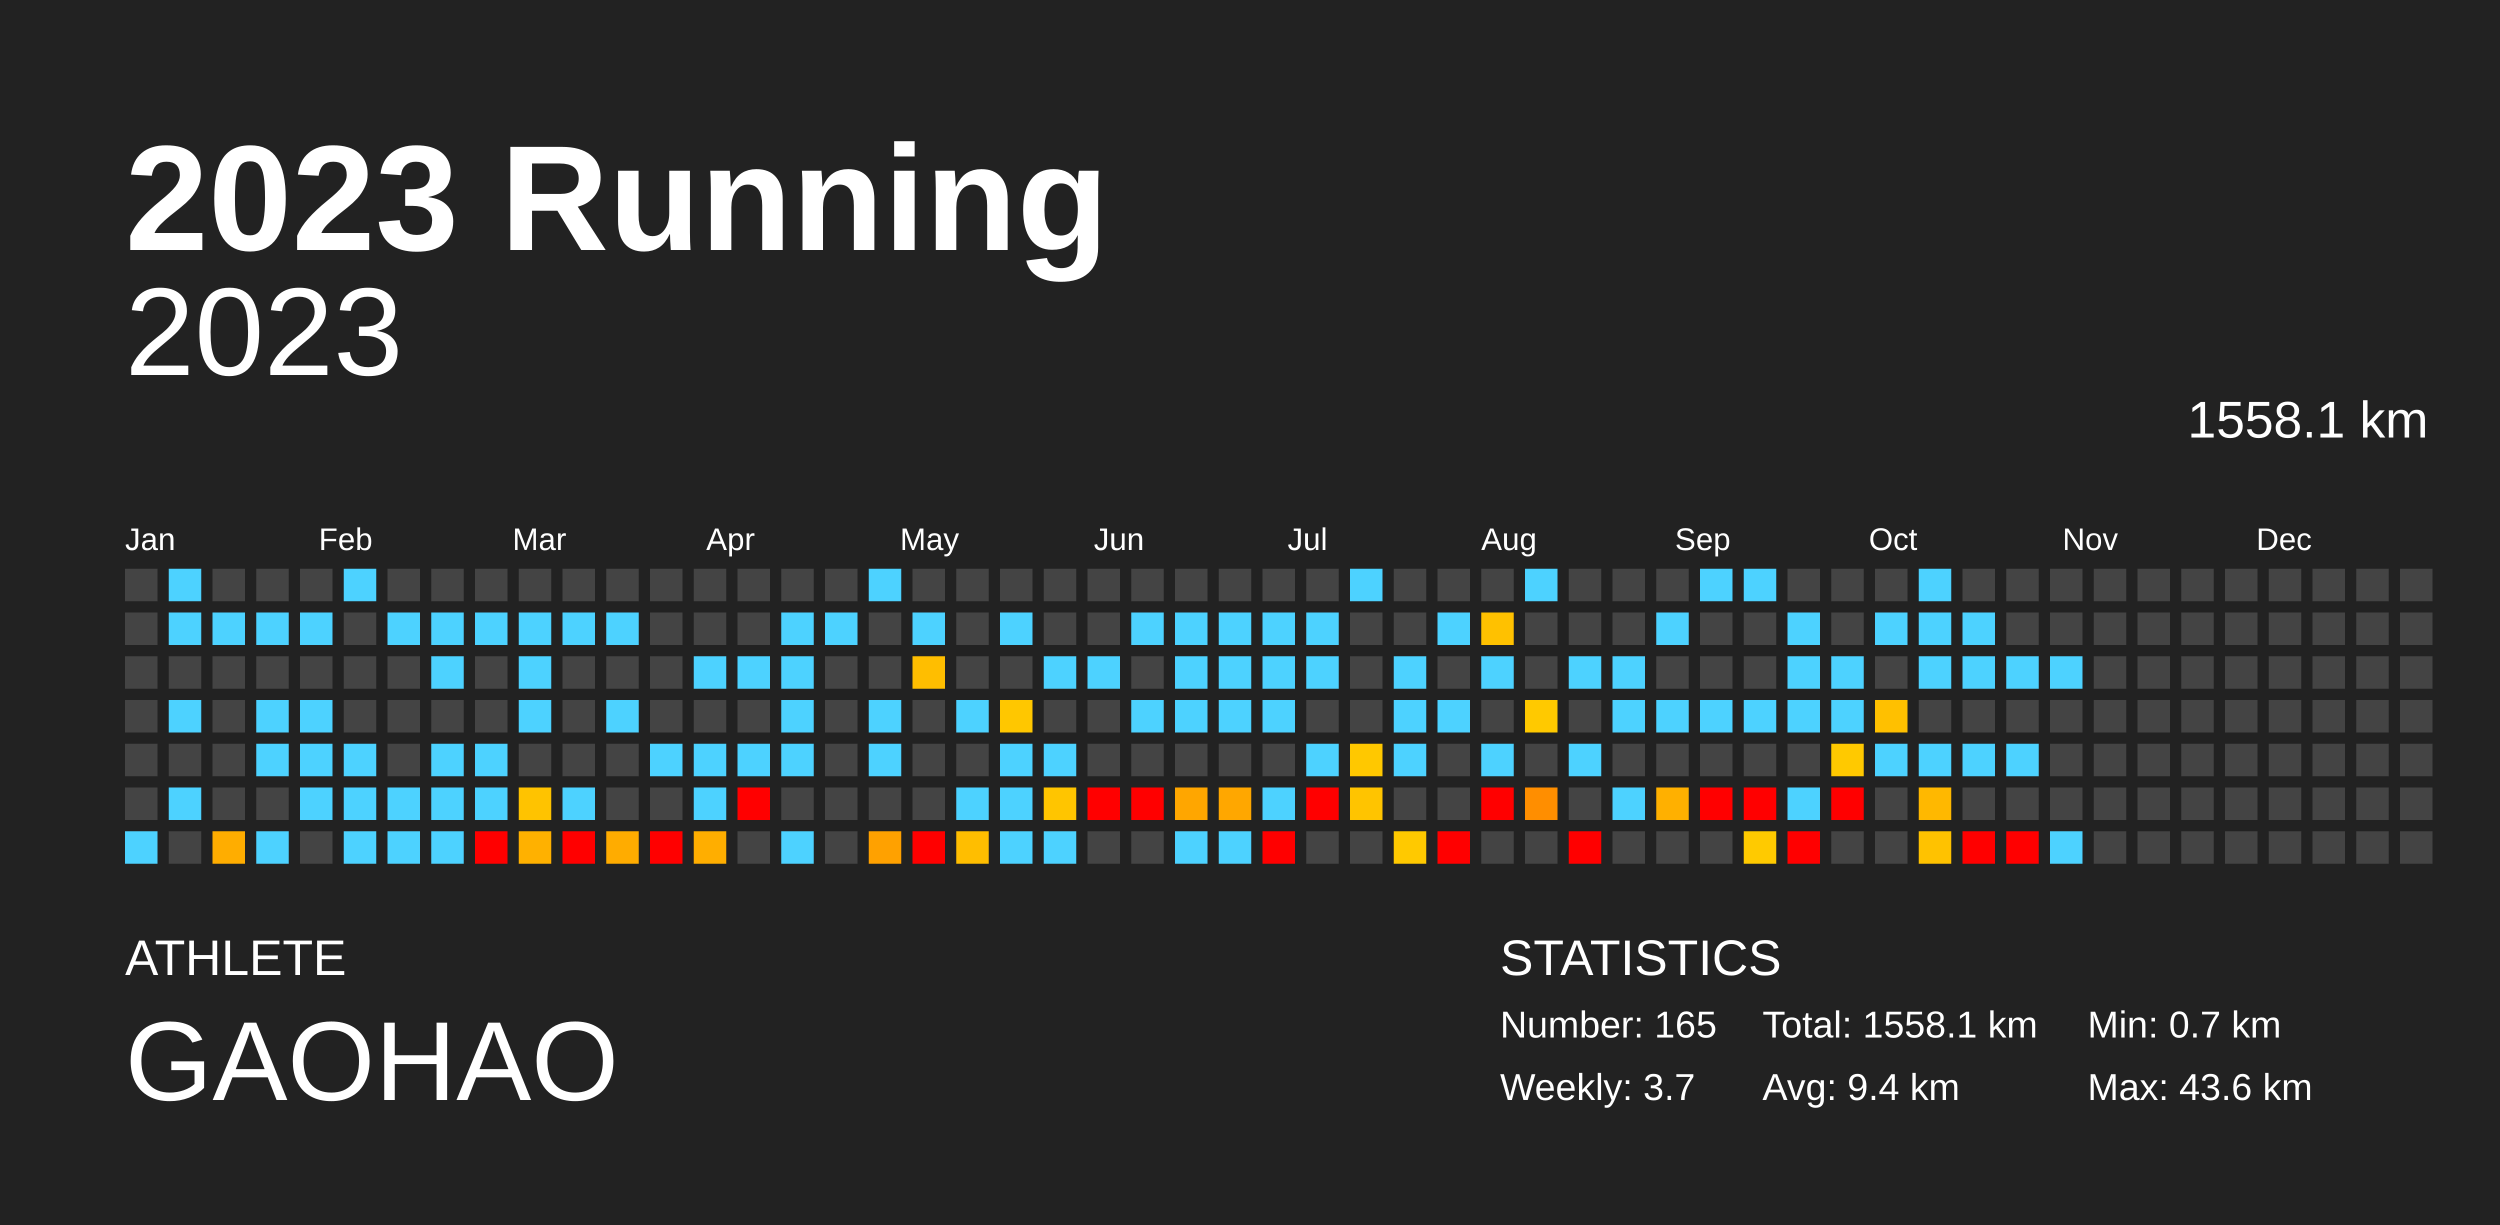
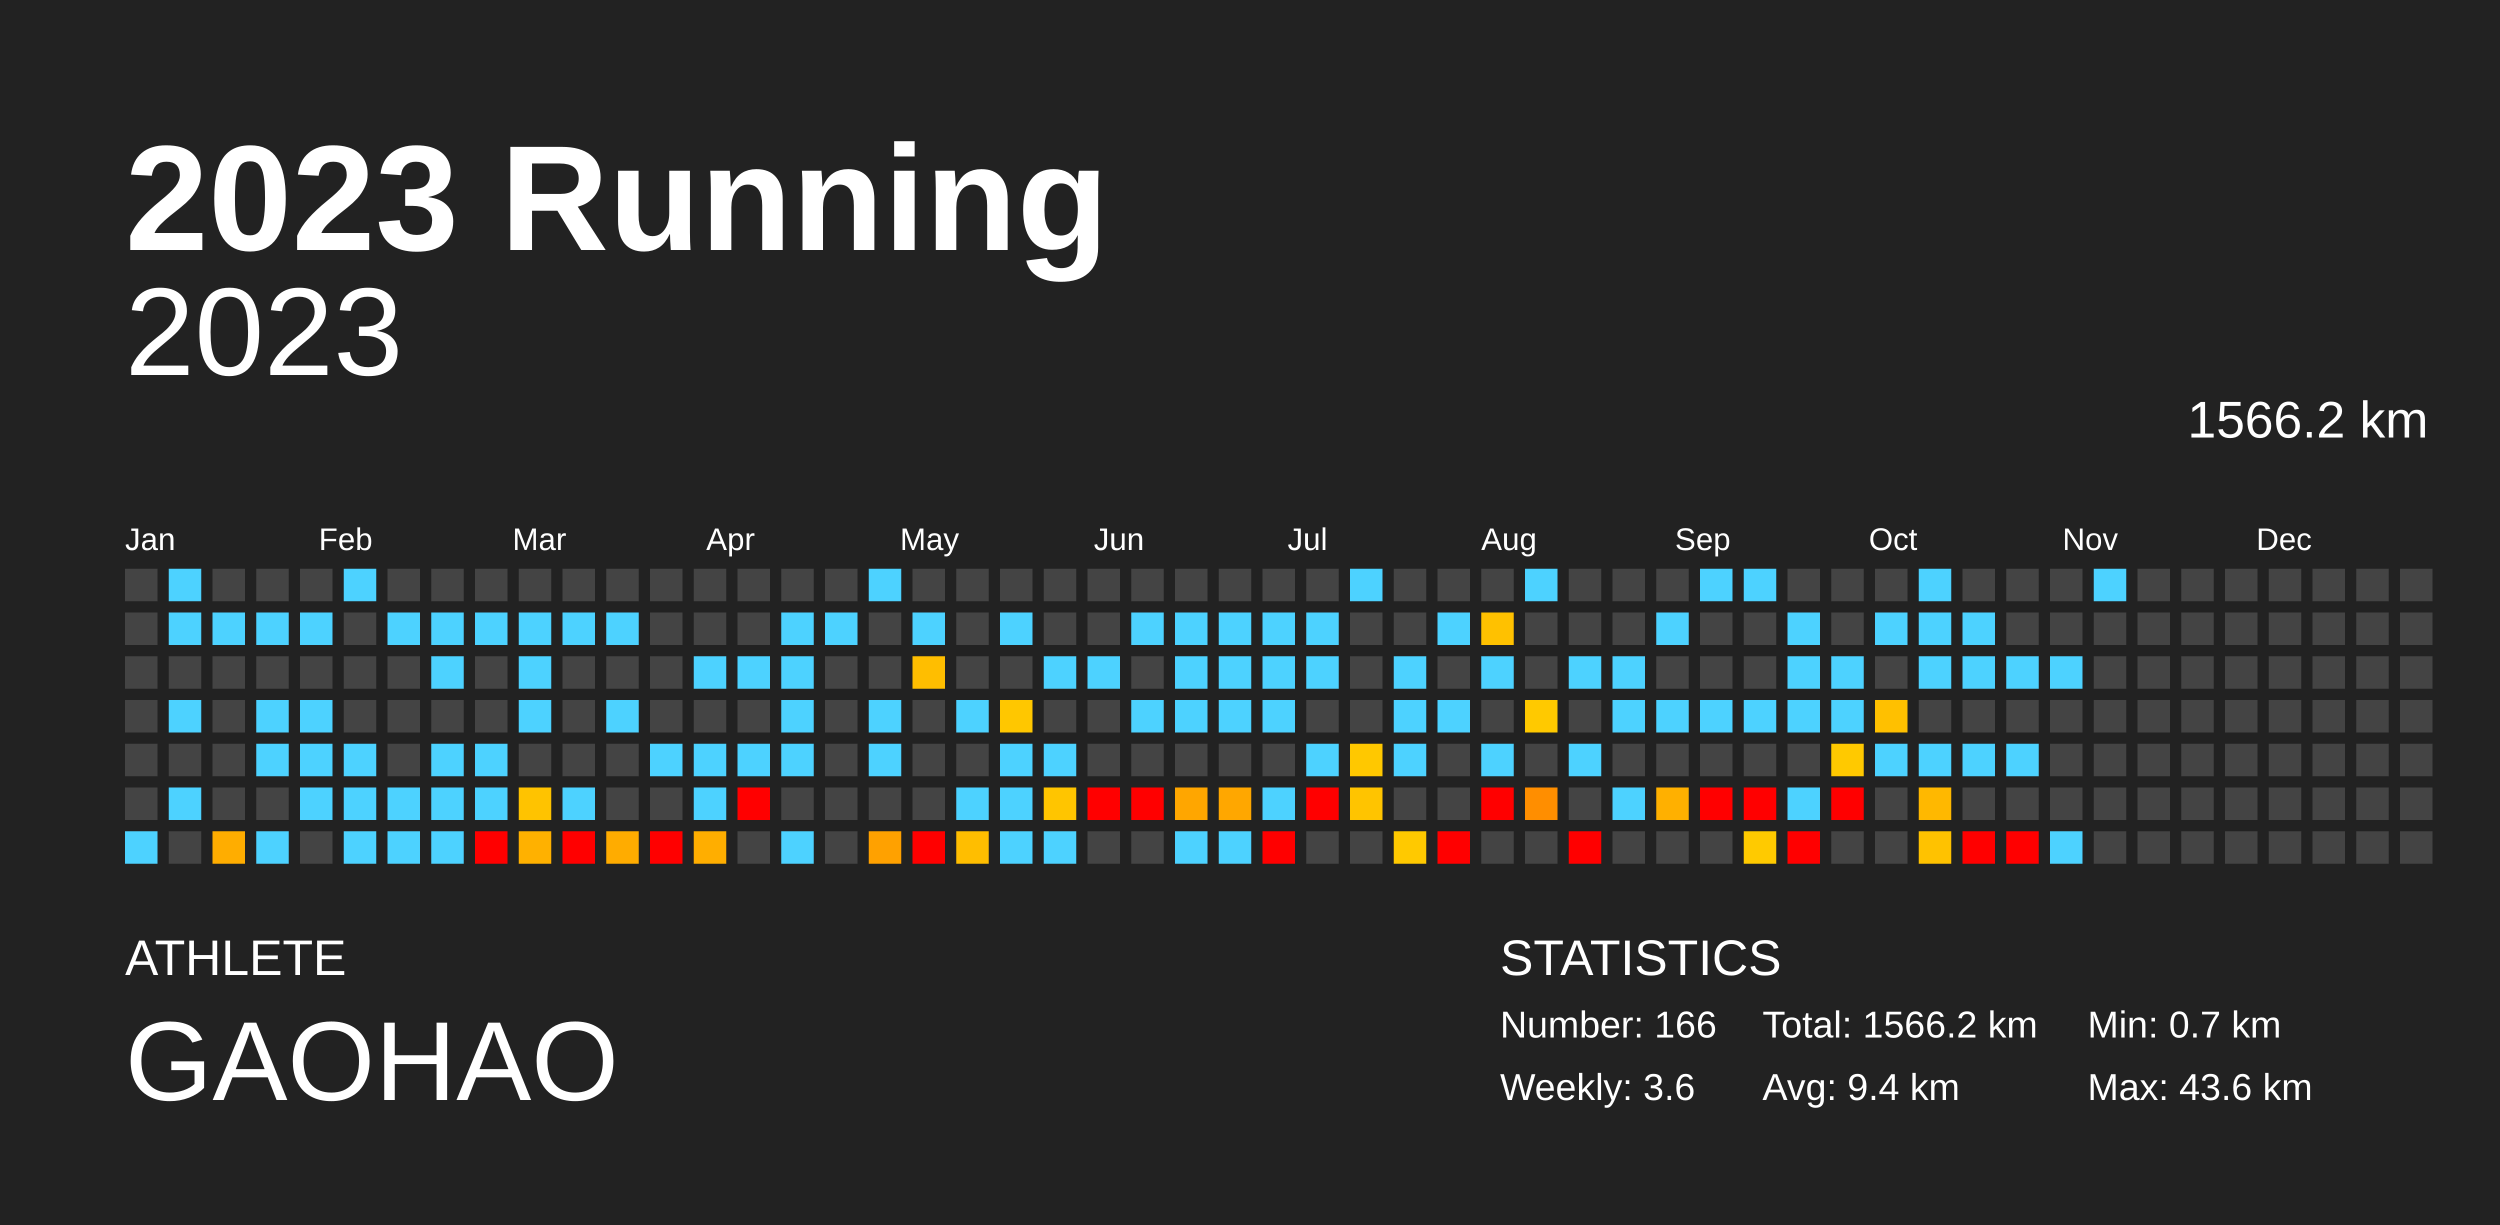
<svg xmlns="http://www.w3.org/2000/svg" baseProfile="full" height="98mm" version="1.1" viewBox="0,0,200,98" width="200mm">
  <defs />
  <rect fill="#222222" height="98" width="200" x="0" y="0" />
  <text fill="#FFFFFF" style="font-size:12px; font-family:Arial; font-weight:bold;" x="10" y="20">2023 Running</text>
  <text fill="#FFFFFF" style="font-size:4px; font-family:Arial" x="10" y="78">ATHLETE</text>
  <text fill="#FFFFFF" style="font-size:9px; font-family:Arial" x="10" y="88">GAOHAO</text>
  <text fill="#FFFFFF" style="font-size:4px; font-family:Arial" x="120" y="78">STATISTICS</text>
-   <text fill="#FFFFFF" style="font-size:3px; font-family:Arial" x="120" y="83">Number: 165</text>
-   <text fill="#FFFFFF" style="font-size:3px; font-family:Arial" x="120" y="88">Weekly: 3.7</text>
-   <text fill="#FFFFFF" style="font-size:3px; font-family:Arial" x="141" y="83">Total: 1558.1 km</text>
+   <text fill="#FFFFFF" style="font-size:3px; font-family:Arial" x="120" y="83">Number: 166</text>
+   <text fill="#FFFFFF" style="font-size:3px; font-family:Arial" x="120" y="88">Weekly: 3.6</text>
+   <text fill="#FFFFFF" style="font-size:3px; font-family:Arial" x="141" y="83">Total: 1566.2 km</text>
  <text fill="#FFFFFF" style="font-size:3px; font-family:Arial" x="141" y="88">Avg: 9.4 km</text>
  <text fill="#FFFFFF" style="font-size:3px; font-family:Arial" x="167" y="83">Min: 0.7 km</text>
  <text fill="#FFFFFF" style="font-size:3px; font-family:Arial" x="167" y="88">Max: 43.6 km</text>
  <text alignment-baseline="hanging" fill="#FFFFFF" style="font-size:10.0px; font-family:Arial;" x="10" y="30">2023</text>
-   <text alignment-baseline="hanging" fill="#FFFFFF" style="font-size:4.125px; font-family:Arial;" x="175" y="35">1558.1 km</text>
+   <text alignment-baseline="hanging" fill="#FFFFFF" style="font-size:4.125px; font-family:Arial;" x="175" y="35">1566.2 km</text>
  <text fill="#FFFFFF" style="font-size:2.5px; font-family:Arial" x="10.0" y="44">Jan</text>
  <text fill="#FFFFFF" style="font-size:2.5px; font-family:Arial" x="25.5" y="44">Feb</text>
  <text fill="#FFFFFF" style="font-size:2.5px; font-family:Arial" x="41.0" y="44">Mar</text>
  <text fill="#FFFFFF" style="font-size:2.5px; font-family:Arial" x="56.5" y="44">Apr</text>
  <text fill="#FFFFFF" style="font-size:2.5px; font-family:Arial" x="72.0" y="44">May</text>
  <text fill="#FFFFFF" style="font-size:2.5px; font-family:Arial" x="87.5" y="44">Jun</text>
  <text fill="#FFFFFF" style="font-size:2.5px; font-family:Arial" x="103.0" y="44">Jul</text>
  <text fill="#FFFFFF" style="font-size:2.5px; font-family:Arial" x="118.5" y="44">Aug</text>
  <text fill="#FFFFFF" style="font-size:2.5px; font-family:Arial" x="134.0" y="44">Sep</text>
  <text fill="#FFFFFF" style="font-size:2.5px; font-family:Arial" x="149.5" y="44">Oct</text>
  <text fill="#FFFFFF" style="font-size:2.5px; font-family:Arial" x="165.0" y="44">Nov</text>
  <text fill="#FFFFFF" style="font-size:2.5px; font-family:Arial" x="180.5" y="44">Dec</text>
  <rect fill="#444444" height="2.6" width="2.6" x="10.0" y="45.5" />
  <rect fill="#444444" height="2.6" width="2.6" x="10.0" y="49.0" />
  <rect fill="#444444" height="2.6" width="2.6" x="10.0" y="52.5" />
  <rect fill="#444444" height="2.6" width="2.6" x="10.0" y="56.0" />
  <rect fill="#444444" height="2.6" width="2.6" x="10.0" y="59.5" />
  <rect fill="#444444" height="2.6" width="2.6" x="10.0" y="63.0" />
  <rect fill="#4dd2ff" height="2.6" width="2.6" x="10.0" y="66.5" />
  <rect fill="#4dd2ff" height="2.6" width="2.6" x="13.5" y="45.5" />
  <rect fill="#4dd2ff" height="2.6" width="2.6" x="13.5" y="49.0" />
  <rect fill="#444444" height="2.6" width="2.6" x="13.5" y="52.5" />
  <rect fill="#4dd2ff" height="2.6" width="2.6" x="13.5" y="56.0" />
  <rect fill="#444444" height="2.6" width="2.6" x="13.5" y="59.5" />
  <rect fill="#4dd2ff" height="2.6" width="2.6" x="13.5" y="63.0" />
  <rect fill="#444444" height="2.6" width="2.6" x="13.5" y="66.5" />
  <rect fill="#444444" height="2.6" width="2.6" x="17.0" y="45.5" />
  <rect fill="#4dd2ff" height="2.6" width="2.6" x="17.0" y="49.0" />
  <rect fill="#444444" height="2.6" width="2.6" x="17.0" y="52.5" />
  <rect fill="#444444" height="2.6" width="2.6" x="17.0" y="56.0" />
  <rect fill="#444444" height="2.6" width="2.6" x="17.0" y="59.5" />
  <rect fill="#444444" height="2.6" width="2.6" x="17.0" y="63.0" />
  <rect fill="#ffad00" height="2.6" width="2.6" x="17.0" y="66.5" />
  <rect fill="#444444" height="2.6" width="2.6" x="20.5" y="45.5" />
  <rect fill="#4dd2ff" height="2.6" width="2.6" x="20.5" y="49.0" />
  <rect fill="#444444" height="2.6" width="2.6" x="20.5" y="52.5" />
  <rect fill="#4dd2ff" height="2.6" width="2.6" x="20.5" y="56.0" />
  <rect fill="#4dd2ff" height="2.6" width="2.6" x="20.5" y="59.5" />
  <rect fill="#444444" height="2.6" width="2.6" x="20.5" y="63.0" />
  <rect fill="#4dd2ff" height="2.6" width="2.6" x="20.5" y="66.5" />
  <rect fill="#444444" height="2.6" width="2.6" x="24.0" y="45.5" />
  <rect fill="#4dd2ff" height="2.6" width="2.6" x="24.0" y="49.0" />
  <rect fill="#444444" height="2.6" width="2.6" x="24.0" y="52.5" />
  <rect fill="#4dd2ff" height="2.6" width="2.6" x="24.0" y="56.0" />
  <rect fill="#4dd2ff" height="2.6" width="2.6" x="24.0" y="59.5" />
  <rect fill="#4dd2ff" height="2.6" width="2.6" x="24.0" y="63.0" />
  <rect fill="#444444" height="2.6" width="2.6" x="24.0" y="66.5" />
  <rect fill="#4dd2ff" height="2.6" width="2.6" x="27.5" y="45.5" />
  <rect fill="#444444" height="2.6" width="2.6" x="27.5" y="49.0" />
  <rect fill="#444444" height="2.6" width="2.6" x="27.5" y="52.5" />
  <rect fill="#444444" height="2.6" width="2.6" x="27.5" y="56.0" />
  <rect fill="#4dd2ff" height="2.6" width="2.6" x="27.5" y="59.5" />
  <rect fill="#4dd2ff" height="2.6" width="2.6" x="27.5" y="63.0" />
  <rect fill="#4dd2ff" height="2.6" width="2.6" x="27.5" y="66.5" />
  <rect fill="#444444" height="2.6" width="2.6" x="31.0" y="45.5" />
  <rect fill="#4dd2ff" height="2.6" width="2.6" x="31.0" y="49.0" />
  <rect fill="#444444" height="2.6" width="2.6" x="31.0" y="52.5" />
  <rect fill="#444444" height="2.6" width="2.6" x="31.0" y="56.0" />
  <rect fill="#444444" height="2.6" width="2.6" x="31.0" y="59.5" />
  <rect fill="#4dd2ff" height="2.6" width="2.6" x="31.0" y="63.0" />
  <rect fill="#4dd2ff" height="2.6" width="2.6" x="31.0" y="66.5" />
  <rect fill="#444444" height="2.6" width="2.6" x="34.5" y="45.5" />
  <rect fill="#4dd2ff" height="2.6" width="2.6" x="34.5" y="49.0" />
  <rect fill="#4dd2ff" height="2.6" width="2.6" x="34.5" y="52.5" />
  <rect fill="#444444" height="2.6" width="2.6" x="34.5" y="56.0" />
  <rect fill="#4dd2ff" height="2.6" width="2.6" x="34.5" y="59.5" />
  <rect fill="#4dd2ff" height="2.6" width="2.6" x="34.5" y="63.0" />
  <rect fill="#4dd2ff" height="2.6" width="2.6" x="34.5" y="66.5" />
  <rect fill="#444444" height="2.6" width="2.6" x="38.0" y="45.5" />
  <rect fill="#4dd2ff" height="2.6" width="2.6" x="38.0" y="49.0" />
  <rect fill="#444444" height="2.6" width="2.6" x="38.0" y="52.5" />
  <rect fill="#444444" height="2.6" width="2.6" x="38.0" y="56.0" />
  <rect fill="#4dd2ff" height="2.6" width="2.6" x="38.0" y="59.5" />
  <rect fill="#4dd2ff" height="2.6" width="2.6" x="38.0" y="63.0" />
  <rect fill="red" height="2.6" width="2.6" x="38.0" y="66.5" />
  <rect fill="#444444" height="2.6" width="2.6" x="41.5" y="45.5" />
  <rect fill="#4dd2ff" height="2.6" width="2.6" x="41.5" y="49.0" />
  <rect fill="#4dd2ff" height="2.6" width="2.6" x="41.5" y="52.5" />
  <rect fill="#4dd2ff" height="2.6" width="2.6" x="41.5" y="56.0" />
  <rect fill="#444444" height="2.6" width="2.6" x="41.5" y="59.5" />
  <rect fill="#ffc300" height="2.6" width="2.6" x="41.5" y="63.0" />
  <rect fill="#ffb100" height="2.6" width="2.6" x="41.5" y="66.5" />
  <rect fill="#444444" height="2.6" width="2.6" x="45.0" y="45.5" />
  <rect fill="#4dd2ff" height="2.6" width="2.6" x="45.0" y="49.0" />
  <rect fill="#444444" height="2.6" width="2.6" x="45.0" y="52.5" />
  <rect fill="#444444" height="2.6" width="2.6" x="45.0" y="56.0" />
  <rect fill="#444444" height="2.6" width="2.6" x="45.0" y="59.5" />
  <rect fill="#4dd2ff" height="2.6" width="2.6" x="45.0" y="63.0" />
  <rect fill="red" height="2.6" width="2.6" x="45.0" y="66.5" />
  <rect fill="#444444" height="2.6" width="2.6" x="48.5" y="45.5" />
  <rect fill="#4dd2ff" height="2.6" width="2.6" x="48.5" y="49.0" />
  <rect fill="#444444" height="2.6" width="2.6" x="48.5" y="52.5" />
  <rect fill="#4dd2ff" height="2.6" width="2.6" x="48.5" y="56.0" />
  <rect fill="#444444" height="2.6" width="2.6" x="48.5" y="59.5" />
  <rect fill="#444444" height="2.6" width="2.6" x="48.5" y="63.0" />
  <rect fill="#ffac00" height="2.6" width="2.6" x="48.5" y="66.5" />
  <rect fill="#444444" height="2.6" width="2.6" x="52.0" y="45.5" />
  <rect fill="#444444" height="2.6" width="2.6" x="52.0" y="49.0" />
  <rect fill="#444444" height="2.6" width="2.6" x="52.0" y="52.5" />
  <rect fill="#444444" height="2.6" width="2.6" x="52.0" y="56.0" />
  <rect fill="#4dd2ff" height="2.6" width="2.6" x="52.0" y="59.5" />
  <rect fill="#444444" height="2.6" width="2.6" x="52.0" y="63.0" />
  <rect fill="red" height="2.6" width="2.6" x="52.0" y="66.5" />
  <rect fill="#444444" height="2.6" width="2.6" x="55.5" y="45.5" />
  <rect fill="#444444" height="2.6" width="2.6" x="55.5" y="49.0" />
  <rect fill="#4dd2ff" height="2.6" width="2.6" x="55.5" y="52.5" />
  <rect fill="#444444" height="2.6" width="2.6" x="55.5" y="56.0" />
  <rect fill="#4dd2ff" height="2.6" width="2.6" x="55.5" y="59.5" />
  <rect fill="#4dd2ff" height="2.6" width="2.6" x="55.5" y="63.0" />
  <rect fill="#ffae00" height="2.6" width="2.6" x="55.5" y="66.5" />
  <rect fill="#444444" height="2.6" width="2.6" x="59.0" y="45.5" />
  <rect fill="#444444" height="2.6" width="2.6" x="59.0" y="49.0" />
  <rect fill="#4dd2ff" height="2.6" width="2.6" x="59.0" y="52.5" />
  <rect fill="#444444" height="2.6" width="2.6" x="59.0" y="56.0" />
  <rect fill="#4dd2ff" height="2.6" width="2.6" x="59.0" y="59.5" />
  <rect fill="red" height="2.6" width="2.6" x="59.0" y="63.0" />
  <rect fill="#444444" height="2.6" width="2.6" x="59.0" y="66.5" />
  <rect fill="#444444" height="2.6" width="2.6" x="62.5" y="45.5" />
  <rect fill="#4dd2ff" height="2.6" width="2.6" x="62.5" y="49.0" />
  <rect fill="#4dd2ff" height="2.6" width="2.6" x="62.5" y="52.5" />
  <rect fill="#4dd2ff" height="2.6" width="2.6" x="62.5" y="56.0" />
  <rect fill="#4dd2ff" height="2.6" width="2.6" x="62.5" y="59.5" />
  <rect fill="#444444" height="2.6" width="2.6" x="62.5" y="63.0" />
  <rect fill="#4dd2ff" height="2.6" width="2.6" x="62.5" y="66.5" />
  <rect fill="#444444" height="2.6" width="2.6" x="66.0" y="45.5" />
  <rect fill="#4dd2ff" height="2.6" width="2.6" x="66.0" y="49.0" />
  <rect fill="#444444" height="2.6" width="2.6" x="66.0" y="52.5" />
  <rect fill="#444444" height="2.6" width="2.6" x="66.0" y="56.0" />
  <rect fill="#444444" height="2.6" width="2.6" x="66.0" y="59.5" />
  <rect fill="#444444" height="2.6" width="2.6" x="66.0" y="63.0" />
  <rect fill="#444444" height="2.6" width="2.6" x="66.0" y="66.5" />
  <rect fill="#4dd2ff" height="2.6" width="2.6" x="69.5" y="45.5" />
  <rect fill="#444444" height="2.6" width="2.6" x="69.5" y="49.0" />
  <rect fill="#444444" height="2.6" width="2.6" x="69.5" y="52.5" />
  <rect fill="#4dd2ff" height="2.6" width="2.6" x="69.5" y="56.0" />
  <rect fill="#4dd2ff" height="2.6" width="2.6" x="69.5" y="59.5" />
  <rect fill="#444444" height="2.6" width="2.6" x="69.5" y="63.0" />
  <rect fill="#ffa100" height="2.6" width="2.6" x="69.5" y="66.5" />
  <rect fill="#444444" height="2.6" width="2.6" x="73.0" y="45.5" />
  <rect fill="#4dd2ff" height="2.6" width="2.6" x="73.0" y="49.0" />
  <rect fill="#ffbe00" height="2.6" width="2.6" x="73.0" y="52.5" />
  <rect fill="#444444" height="2.6" width="2.6" x="73.0" y="56.0" />
  <rect fill="#444444" height="2.6" width="2.6" x="73.0" y="59.5" />
  <rect fill="#444444" height="2.6" width="2.6" x="73.0" y="63.0" />
  <rect fill="red" height="2.6" width="2.6" x="73.0" y="66.5" />
  <rect fill="#444444" height="2.6" width="2.6" x="76.5" y="45.5" />
  <rect fill="#444444" height="2.6" width="2.6" x="76.5" y="49.0" />
  <rect fill="#444444" height="2.6" width="2.6" x="76.5" y="52.5" />
  <rect fill="#4dd2ff" height="2.6" width="2.6" x="76.5" y="56.0" />
  <rect fill="#444444" height="2.6" width="2.6" x="76.5" y="59.5" />
  <rect fill="#4dd2ff" height="2.6" width="2.6" x="76.5" y="63.0" />
  <rect fill="#ffbe00" height="2.6" width="2.6" x="76.5" y="66.5" />
  <rect fill="#444444" height="2.6" width="2.6" x="80.0" y="45.5" />
  <rect fill="#4dd2ff" height="2.6" width="2.6" x="80.0" y="49.0" />
  <rect fill="#444444" height="2.6" width="2.6" x="80.0" y="52.5" />
  <rect fill="#ffc700" height="2.6" width="2.6" x="80.0" y="56.0" />
  <rect fill="#4dd2ff" height="2.6" width="2.6" x="80.0" y="59.5" />
  <rect fill="#4dd2ff" height="2.6" width="2.6" x="80.0" y="63.0" />
  <rect fill="#4dd2ff" height="2.6" width="2.6" x="80.0" y="66.5" />
  <rect fill="#444444" height="2.6" width="2.6" x="83.5" y="45.5" />
  <rect fill="#444444" height="2.6" width="2.6" x="83.5" y="49.0" />
  <rect fill="#4dd2ff" height="2.6" width="2.6" x="83.5" y="52.5" />
  <rect fill="#444444" height="2.6" width="2.6" x="83.5" y="56.0" />
  <rect fill="#4dd2ff" height="2.6" width="2.6" x="83.5" y="59.5" />
  <rect fill="#ffc500" height="2.6" width="2.6" x="83.5" y="63.0" />
  <rect fill="#4dd2ff" height="2.6" width="2.6" x="83.5" y="66.5" />
  <rect fill="#444444" height="2.6" width="2.6" x="87.0" y="45.5" />
  <rect fill="#444444" height="2.6" width="2.6" x="87.0" y="49.0" />
  <rect fill="#4dd2ff" height="2.6" width="2.6" x="87.0" y="52.5" />
  <rect fill="#444444" height="2.6" width="2.6" x="87.0" y="56.0" />
  <rect fill="#444444" height="2.6" width="2.6" x="87.0" y="59.5" />
  <rect fill="red" height="2.6" width="2.6" x="87.0" y="63.0" />
  <rect fill="#444444" height="2.6" width="2.6" x="87.0" y="66.5" />
  <rect fill="#444444" height="2.6" width="2.6" x="90.5" y="45.5" />
  <rect fill="#4dd2ff" height="2.6" width="2.6" x="90.5" y="49.0" />
  <rect fill="#444444" height="2.6" width="2.6" x="90.5" y="52.5" />
  <rect fill="#4dd2ff" height="2.6" width="2.6" x="90.5" y="56.0" />
  <rect fill="#444444" height="2.6" width="2.6" x="90.5" y="59.5" />
  <rect fill="red" height="2.6" width="2.6" x="90.5" y="63.0" />
  <rect fill="#444444" height="2.6" width="2.6" x="90.5" y="66.5" />
  <rect fill="#444444" height="2.6" width="2.6" x="94.0" y="45.5" />
  <rect fill="#4dd2ff" height="2.6" width="2.6" x="94.0" y="49.0" />
  <rect fill="#4dd2ff" height="2.6" width="2.6" x="94.0" y="52.5" />
  <rect fill="#4dd2ff" height="2.6" width="2.6" x="94.0" y="56.0" />
  <rect fill="#444444" height="2.6" width="2.6" x="94.0" y="59.5" />
  <rect fill="#ffa600" height="2.6" width="2.6" x="94.0" y="63.0" />
  <rect fill="#4dd2ff" height="2.6" width="2.6" x="94.0" y="66.5" />
  <rect fill="#444444" height="2.6" width="2.6" x="97.5" y="45.5" />
  <rect fill="#4dd2ff" height="2.6" width="2.6" x="97.5" y="49.0" />
  <rect fill="#4dd2ff" height="2.6" width="2.6" x="97.5" y="52.5" />
  <rect fill="#4dd2ff" height="2.6" width="2.6" x="97.5" y="56.0" />
  <rect fill="#444444" height="2.6" width="2.6" x="97.5" y="59.5" />
  <rect fill="#ffa700" height="2.6" width="2.6" x="97.5" y="63.0" />
  <rect fill="#4dd2ff" height="2.6" width="2.6" x="97.5" y="66.5" />
  <rect fill="#444444" height="2.6" width="2.6" x="101.0" y="45.5" />
  <rect fill="#4dd2ff" height="2.6" width="2.6" x="101.0" y="49.0" />
  <rect fill="#4dd2ff" height="2.6" width="2.6" x="101.0" y="52.5" />
  <rect fill="#4dd2ff" height="2.6" width="2.6" x="101.0" y="56.0" />
  <rect fill="#444444" height="2.6" width="2.6" x="101.0" y="59.5" />
  <rect fill="#4dd2ff" height="2.6" width="2.6" x="101.0" y="63.0" />
  <rect fill="red" height="2.6" width="2.6" x="101.0" y="66.5" />
  <rect fill="#444444" height="2.6" width="2.6" x="104.5" y="45.5" />
  <rect fill="#4dd2ff" height="2.6" width="2.6" x="104.5" y="49.0" />
  <rect fill="#4dd2ff" height="2.6" width="2.6" x="104.5" y="52.5" />
  <rect fill="#444444" height="2.6" width="2.6" x="104.5" y="56.0" />
  <rect fill="#4dd2ff" height="2.6" width="2.6" x="104.5" y="59.5" />
  <rect fill="red" height="2.6" width="2.6" x="104.5" y="63.0" />
  <rect fill="#444444" height="2.6" width="2.6" x="104.5" y="66.5" />
  <rect fill="#4dd2ff" height="2.6" width="2.6" x="108.0" y="45.5" />
  <rect fill="#444444" height="2.6" width="2.6" x="108.0" y="49.0" />
  <rect fill="#444444" height="2.6" width="2.6" x="108.0" y="52.5" />
  <rect fill="#444444" height="2.6" width="2.6" x="108.0" y="56.0" />
  <rect fill="#ffc800" height="2.6" width="2.6" x="108.0" y="59.5" />
  <rect fill="#ffc400" height="2.6" width="2.6" x="108.0" y="63.0" />
  <rect fill="#444444" height="2.6" width="2.6" x="108.0" y="66.5" />
  <rect fill="#444444" height="2.6" width="2.6" x="111.5" y="45.5" />
  <rect fill="#444444" height="2.6" width="2.6" x="111.5" y="49.0" />
  <rect fill="#4dd2ff" height="2.6" width="2.6" x="111.5" y="52.5" />
  <rect fill="#4dd2ff" height="2.6" width="2.6" x="111.5" y="56.0" />
  <rect fill="#4dd2ff" height="2.6" width="2.6" x="111.5" y="59.5" />
  <rect fill="#444444" height="2.6" width="2.6" x="111.5" y="63.0" />
  <rect fill="#ffc900" height="2.6" width="2.6" x="111.5" y="66.5" />
  <rect fill="#444444" height="2.6" width="2.6" x="115.0" y="45.5" />
  <rect fill="#4dd2ff" height="2.6" width="2.6" x="115.0" y="49.0" />
  <rect fill="#444444" height="2.6" width="2.6" x="115.0" y="52.5" />
  <rect fill="#4dd2ff" height="2.6" width="2.6" x="115.0" y="56.0" />
  <rect fill="#444444" height="2.6" width="2.6" x="115.0" y="59.5" />
  <rect fill="#444444" height="2.6" width="2.6" x="115.0" y="63.0" />
  <rect fill="red" height="2.6" width="2.6" x="115.0" y="66.5" />
  <rect fill="#444444" height="2.6" width="2.6" x="118.5" y="45.5" />
  <rect fill="#ffc100" height="2.6" width="2.6" x="118.5" y="49.0" />
  <rect fill="#4dd2ff" height="2.6" width="2.6" x="118.5" y="52.5" />
  <rect fill="#444444" height="2.6" width="2.6" x="118.5" y="56.0" />
  <rect fill="#4dd2ff" height="2.6" width="2.6" x="118.5" y="59.5" />
  <rect fill="red" height="2.6" width="2.6" x="118.5" y="63.0" />
  <rect fill="#444444" height="2.6" width="2.6" x="118.5" y="66.5" />
  <rect fill="#4dd2ff" height="2.6" width="2.6" x="122.0" y="45.5" />
  <rect fill="#444444" height="2.6" width="2.6" x="122.0" y="49.0" />
  <rect fill="#444444" height="2.6" width="2.6" x="122.0" y="52.5" />
  <rect fill="#ffc900" height="2.6" width="2.6" x="122.0" y="56.0" />
  <rect fill="#444444" height="2.6" width="2.6" x="122.0" y="59.5" />
  <rect fill="#ff8e00" height="2.6" width="2.6" x="122.0" y="63.0" />
  <rect fill="#444444" height="2.6" width="2.6" x="122.0" y="66.5" />
  <rect fill="#444444" height="2.6" width="2.6" x="125.5" y="45.5" />
  <rect fill="#444444" height="2.6" width="2.6" x="125.5" y="49.0" />
  <rect fill="#4dd2ff" height="2.6" width="2.6" x="125.5" y="52.5" />
  <rect fill="#444444" height="2.6" width="2.6" x="125.5" y="56.0" />
  <rect fill="#4dd2ff" height="2.6" width="2.6" x="125.5" y="59.5" />
  <rect fill="#444444" height="2.6" width="2.6" x="125.5" y="63.0" />
  <rect fill="red" height="2.6" width="2.6" x="125.5" y="66.5" />
  <rect fill="#444444" height="2.6" width="2.6" x="129.0" y="45.5" />
  <rect fill="#444444" height="2.6" width="2.6" x="129.0" y="49.0" />
  <rect fill="#4dd2ff" height="2.6" width="2.6" x="129.0" y="52.5" />
  <rect fill="#4dd2ff" height="2.6" width="2.6" x="129.0" y="56.0" />
  <rect fill="#444444" height="2.6" width="2.6" x="129.0" y="59.5" />
  <rect fill="#4dd2ff" height="2.6" width="2.6" x="129.0" y="63.0" />
  <rect fill="#444444" height="2.6" width="2.6" x="129.0" y="66.5" />
  <rect fill="#444444" height="2.6" width="2.6" x="132.5" y="45.5" />
  <rect fill="#4dd2ff" height="2.6" width="2.6" x="132.5" y="49.0" />
  <rect fill="#444444" height="2.6" width="2.6" x="132.5" y="52.5" />
  <rect fill="#4dd2ff" height="2.6" width="2.6" x="132.5" y="56.0" />
  <rect fill="#444444" height="2.6" width="2.6" x="132.5" y="59.5" />
  <rect fill="#ffb000" height="2.6" width="2.6" x="132.5" y="63.0" />
  <rect fill="#444444" height="2.6" width="2.6" x="132.5" y="66.5" />
  <rect fill="#4dd2ff" height="2.6" width="2.6" x="136.0" y="45.5" />
  <rect fill="#444444" height="2.6" width="2.6" x="136.0" y="49.0" />
  <rect fill="#444444" height="2.6" width="2.6" x="136.0" y="52.5" />
  <rect fill="#4dd2ff" height="2.6" width="2.6" x="136.0" y="56.0" />
  <rect fill="#444444" height="2.6" width="2.6" x="136.0" y="59.5" />
  <rect fill="red" height="2.6" width="2.6" x="136.0" y="63.0" />
  <rect fill="#444444" height="2.6" width="2.6" x="136.0" y="66.5" />
  <rect fill="#4dd2ff" height="2.6" width="2.6" x="139.5" y="45.5" />
  <rect fill="#444444" height="2.6" width="2.6" x="139.5" y="49.0" />
  <rect fill="#444444" height="2.6" width="2.6" x="139.5" y="52.5" />
  <rect fill="#4dd2ff" height="2.6" width="2.6" x="139.5" y="56.0" />
  <rect fill="#444444" height="2.6" width="2.6" x="139.5" y="59.5" />
  <rect fill="red" height="2.6" width="2.6" x="139.5" y="63.0" />
  <rect fill="#ffca00" height="2.6" width="2.6" x="139.5" y="66.5" />
  <rect fill="#444444" height="2.6" width="2.6" x="143.0" y="45.5" />
  <rect fill="#4dd2ff" height="2.6" width="2.6" x="143.0" y="49.0" />
  <rect fill="#4dd2ff" height="2.6" width="2.6" x="143.0" y="52.5" />
  <rect fill="#4dd2ff" height="2.6" width="2.6" x="143.0" y="56.0" />
  <rect fill="#444444" height="2.6" width="2.6" x="143.0" y="59.5" />
  <rect fill="#4dd2ff" height="2.6" width="2.6" x="143.0" y="63.0" />
  <rect fill="red" height="2.6" width="2.6" x="143.0" y="66.5" />
  <rect fill="#444444" height="2.6" width="2.6" x="146.5" y="45.5" />
  <rect fill="#444444" height="2.6" width="2.6" x="146.5" y="49.0" />
  <rect fill="#4dd2ff" height="2.6" width="2.6" x="146.5" y="52.5" />
  <rect fill="#4dd2ff" height="2.6" width="2.6" x="146.5" y="56.0" />
  <rect fill="#ffc900" height="2.6" width="2.6" x="146.5" y="59.5" />
  <rect fill="red" height="2.6" width="2.6" x="146.5" y="63.0" />
  <rect fill="#444444" height="2.6" width="2.6" x="146.5" y="66.5" />
  <rect fill="#444444" height="2.6" width="2.6" x="150.0" y="45.5" />
  <rect fill="#4dd2ff" height="2.6" width="2.6" x="150.0" y="49.0" />
  <rect fill="#444444" height="2.6" width="2.6" x="150.0" y="52.5" />
  <rect fill="#ffc000" height="2.6" width="2.6" x="150.0" y="56.0" />
  <rect fill="#4dd2ff" height="2.6" width="2.6" x="150.0" y="59.5" />
  <rect fill="#444444" height="2.6" width="2.6" x="150.0" y="63.0" />
  <rect fill="#444444" height="2.6" width="2.6" x="150.0" y="66.5" />
  <rect fill="#4dd2ff" height="2.6" width="2.6" x="153.5" y="45.5" />
  <rect fill="#4dd2ff" height="2.6" width="2.6" x="153.5" y="49.0" />
  <rect fill="#4dd2ff" height="2.6" width="2.6" x="153.5" y="52.5" />
  <rect fill="#444444" height="2.6" width="2.6" x="153.5" y="56.0" />
  <rect fill="#4dd2ff" height="2.6" width="2.6" x="153.5" y="59.5" />
  <rect fill="#ffb800" height="2.6" width="2.6" x="153.5" y="63.0" />
  <rect fill="#ffc200" height="2.6" width="2.6" x="153.5" y="66.5" />
  <rect fill="#444444" height="2.6" width="2.6" x="157.0" y="45.5" />
  <rect fill="#4dd2ff" height="2.6" width="2.6" x="157.0" y="49.0" />
  <rect fill="#4dd2ff" height="2.6" width="2.6" x="157.0" y="52.5" />
  <rect fill="#444444" height="2.6" width="2.6" x="157.0" y="56.0" />
  <rect fill="#4dd2ff" height="2.6" width="2.6" x="157.0" y="59.5" />
  <rect fill="#444444" height="2.6" width="2.6" x="157.0" y="63.0" />
  <rect fill="red" height="2.6" width="2.6" x="157.0" y="66.5" />
  <rect fill="#444444" height="2.6" width="2.6" x="160.5" y="45.5" />
  <rect fill="#444444" height="2.6" width="2.6" x="160.5" y="49.0" />
  <rect fill="#4dd2ff" height="2.6" width="2.6" x="160.5" y="52.5" />
  <rect fill="#444444" height="2.6" width="2.6" x="160.5" y="56.0" />
  <rect fill="#4dd2ff" height="2.6" width="2.6" x="160.5" y="59.5" />
  <rect fill="#444444" height="2.6" width="2.6" x="160.5" y="63.0" />
  <rect fill="red" height="2.6" width="2.6" x="160.5" y="66.5" />
  <rect fill="#444444" height="2.6" width="2.6" x="164.0" y="45.5" />
  <rect fill="#444444" height="2.6" width="2.6" x="164.0" y="49.0" />
  <rect fill="#4dd2ff" height="2.6" width="2.6" x="164.0" y="52.5" />
  <rect fill="#444444" height="2.6" width="2.6" x="164.0" y="56.0" />
  <rect fill="#444444" height="2.6" width="2.6" x="164.0" y="59.5" />
  <rect fill="#444444" height="2.6" width="2.6" x="164.0" y="63.0" />
  <rect fill="#4dd2ff" height="2.6" width="2.6" x="164.0" y="66.5" />
-   <rect fill="#444444" height="2.6" width="2.6" x="167.5" y="45.5" />
+   <rect fill="#4dd2ff" height="2.6" width="2.6" x="167.5" y="45.5" />
  <rect fill="#444444" height="2.6" width="2.6" x="167.5" y="49.0" />
  <rect fill="#444444" height="2.6" width="2.6" x="167.5" y="52.5" />
  <rect fill="#444444" height="2.6" width="2.6" x="167.5" y="56.0" />
  <rect fill="#444444" height="2.6" width="2.6" x="167.5" y="59.5" />
  <rect fill="#444444" height="2.6" width="2.6" x="167.5" y="63.0" />
  <rect fill="#444444" height="2.6" width="2.6" x="167.5" y="66.5" />
  <rect fill="#444444" height="2.6" width="2.6" x="171.0" y="45.5" />
  <rect fill="#444444" height="2.6" width="2.6" x="171.0" y="49.0" />
  <rect fill="#444444" height="2.6" width="2.6" x="171.0" y="52.5" />
  <rect fill="#444444" height="2.6" width="2.6" x="171.0" y="56.0" />
  <rect fill="#444444" height="2.6" width="2.6" x="171.0" y="59.5" />
  <rect fill="#444444" height="2.6" width="2.6" x="171.0" y="63.0" />
  <rect fill="#444444" height="2.6" width="2.6" x="171.0" y="66.5" />
  <rect fill="#444444" height="2.6" width="2.6" x="174.5" y="45.5" />
  <rect fill="#444444" height="2.6" width="2.6" x="174.5" y="49.0" />
  <rect fill="#444444" height="2.6" width="2.6" x="174.5" y="52.5" />
  <rect fill="#444444" height="2.6" width="2.6" x="174.5" y="56.0" />
  <rect fill="#444444" height="2.6" width="2.6" x="174.5" y="59.5" />
  <rect fill="#444444" height="2.6" width="2.6" x="174.5" y="63.0" />
  <rect fill="#444444" height="2.6" width="2.6" x="174.5" y="66.5" />
  <rect fill="#444444" height="2.6" width="2.6" x="178.0" y="45.5" />
  <rect fill="#444444" height="2.6" width="2.6" x="178.0" y="49.0" />
  <rect fill="#444444" height="2.6" width="2.6" x="178.0" y="52.5" />
  <rect fill="#444444" height="2.6" width="2.6" x="178.0" y="56.0" />
  <rect fill="#444444" height="2.6" width="2.6" x="178.0" y="59.5" />
  <rect fill="#444444" height="2.6" width="2.6" x="178.0" y="63.0" />
  <rect fill="#444444" height="2.6" width="2.6" x="178.0" y="66.5" />
  <rect fill="#444444" height="2.6" width="2.6" x="181.5" y="45.5" />
  <rect fill="#444444" height="2.6" width="2.6" x="181.5" y="49.0" />
  <rect fill="#444444" height="2.6" width="2.6" x="181.5" y="52.5" />
  <rect fill="#444444" height="2.6" width="2.6" x="181.5" y="56.0" />
  <rect fill="#444444" height="2.6" width="2.6" x="181.5" y="59.5" />
  <rect fill="#444444" height="2.6" width="2.6" x="181.5" y="63.0" />
  <rect fill="#444444" height="2.6" width="2.6" x="181.5" y="66.5" />
  <rect fill="#444444" height="2.6" width="2.6" x="185.0" y="45.5" />
  <rect fill="#444444" height="2.6" width="2.6" x="185.0" y="49.0" />
  <rect fill="#444444" height="2.6" width="2.6" x="185.0" y="52.5" />
  <rect fill="#444444" height="2.6" width="2.6" x="185.0" y="56.0" />
  <rect fill="#444444" height="2.6" width="2.6" x="185.0" y="59.5" />
  <rect fill="#444444" height="2.6" width="2.6" x="185.0" y="63.0" />
  <rect fill="#444444" height="2.6" width="2.6" x="185.0" y="66.5" />
  <rect fill="#444444" height="2.6" width="2.6" x="188.5" y="45.5" />
  <rect fill="#444444" height="2.6" width="2.6" x="188.5" y="49.0" />
  <rect fill="#444444" height="2.6" width="2.6" x="188.5" y="52.5" />
  <rect fill="#444444" height="2.6" width="2.6" x="188.5" y="56.0" />
  <rect fill="#444444" height="2.6" width="2.6" x="188.5" y="59.5" />
  <rect fill="#444444" height="2.6" width="2.6" x="188.5" y="63.0" />
  <rect fill="#444444" height="2.6" width="2.6" x="188.5" y="66.5" />
  <rect fill="#444444" height="2.6" width="2.6" x="192.0" y="45.5" />
  <rect fill="#444444" height="2.6" width="2.6" x="192.0" y="49.0" />
  <rect fill="#444444" height="2.6" width="2.6" x="192.0" y="52.5" />
  <rect fill="#444444" height="2.6" width="2.6" x="192.0" y="56.0" />
  <rect fill="#444444" height="2.6" width="2.6" x="192.0" y="59.5" />
  <rect fill="#444444" height="2.6" width="2.6" x="192.0" y="63.0" />
  <rect fill="#444444" height="2.6" width="2.6" x="192.0" y="66.5" />
</svg>
